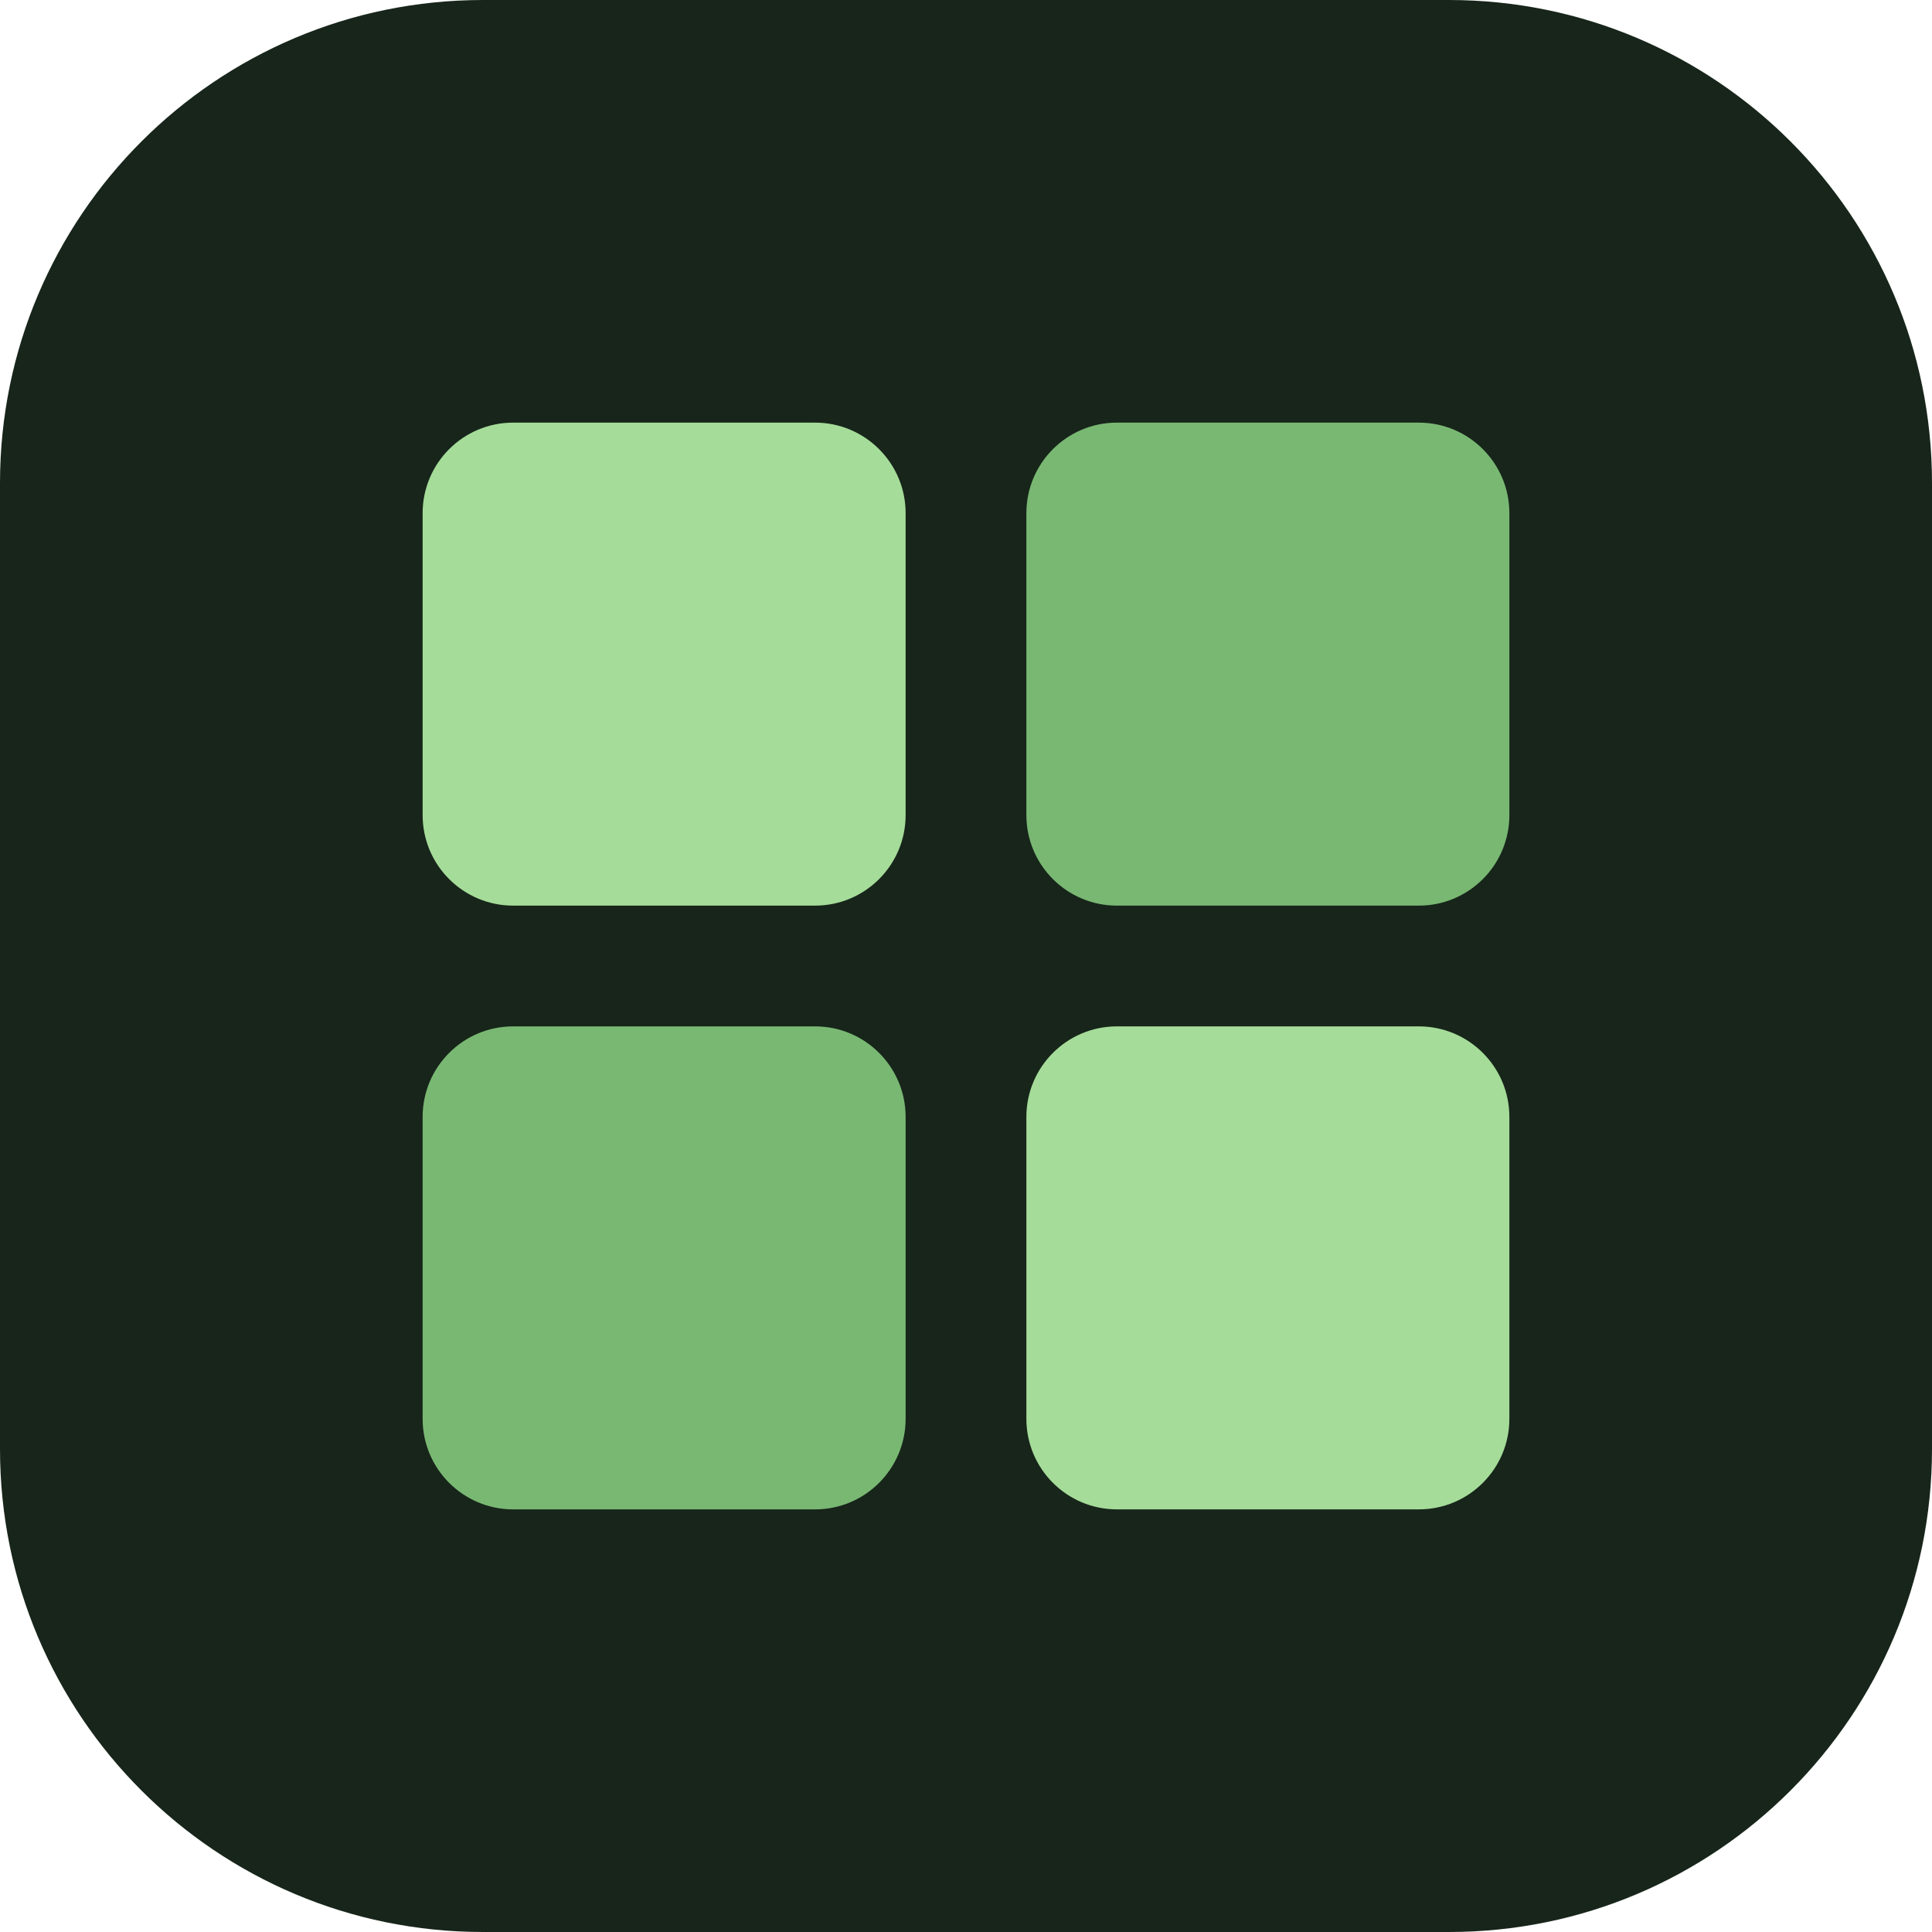
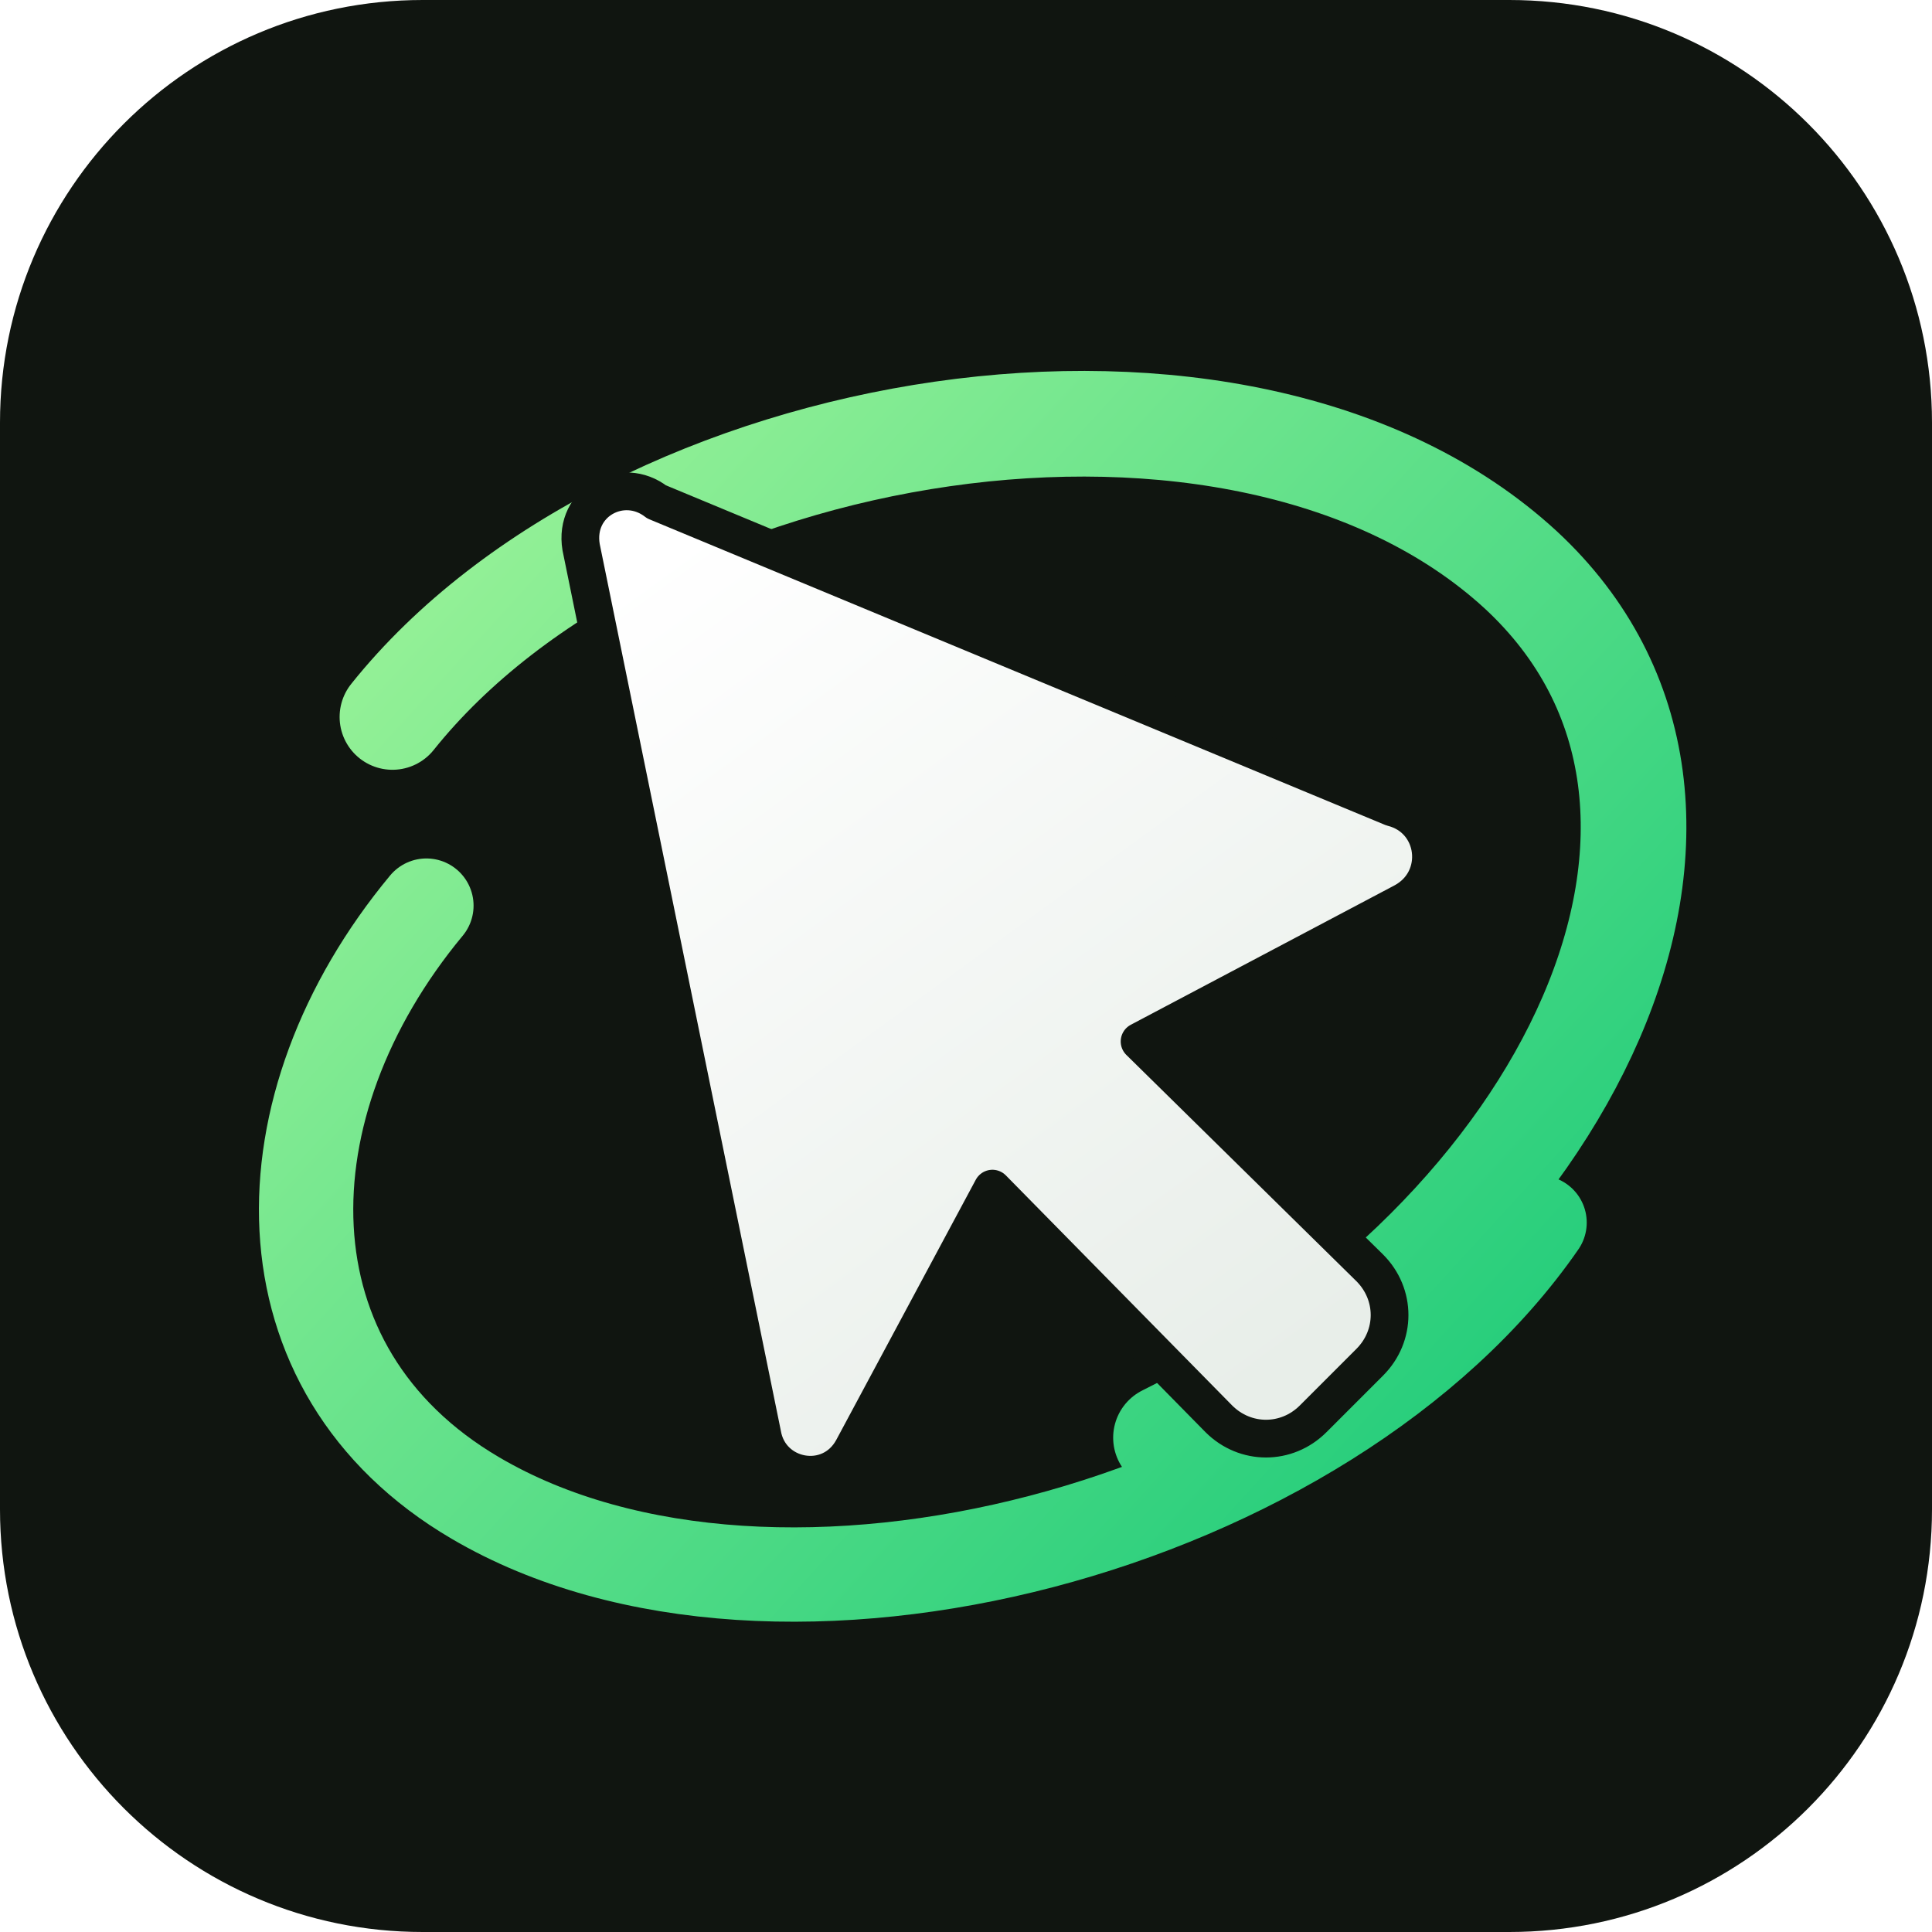
- <svg xmlns="http://www.w3.org/2000/svg" viewBox="0 0 64 64">
-   <rect width="64" height="64" rx="16" fill="#17251a" />
-   <g transform="translate(14 14)">
-     <rect width="16" height="16" rx="3" fill="#a5dc99" />
-     <rect x="20" width="16" height="16" rx="3" fill="#79b873" />
-     <rect y="20" width="16" height="16" rx="3" fill="#79b873" />
-     <rect x="20" y="20" width="16" height="16" rx="3" fill="#a5dc99" />
-   </g>
+ <svg xmlns="http://www.w3.org/2000/svg" viewBox="0 0 512 512">
+   <defs>
+     <linearGradient id="orbit" x1="92" y1="110" x2="420" y2="410" gradientUnits="userSpaceOnUse">
+       <stop stop-color="#a2f59a" />
+       <stop offset="1" stop-color="#18c978" />
+     </linearGradient>
+     <linearGradient id="pointer" x1="170" y1="150" x2="330" y2="370" gradientUnits="userSpaceOnUse">
+       <stop stop-color="#fff" />
+       <stop offset="1" stop-color="#e8eee9" />
+     </linearGradient>
+   </defs>
+   <rect width="512" height="512" rx="112" fill="#101510" />
+   <path d="M104 190C168 110 329 83 403 151c68 63 13 177-94 230" fill="none" stroke="url(#orbit)" stroke-width="28" stroke-linecap="round" />
+   <path d="M408 324c-56 81-202 120-282 73-58-34-57-104-13-157" fill="none" stroke="url(#orbit)" stroke-width="25" stroke-linecap="round" />
+   <path d="M174 133c-9-7-22 0-20 12l48 235c2 12 18 15 24 4l37-69 60 61c7 7 18 7 25 0l15-15c7-7 7-18 0-25l-61-60 70-37c11-6 9-22-3-25z" fill="url(#pointer)" stroke="#101510" stroke-width="10" stroke-linejoin="round" />
</svg>
